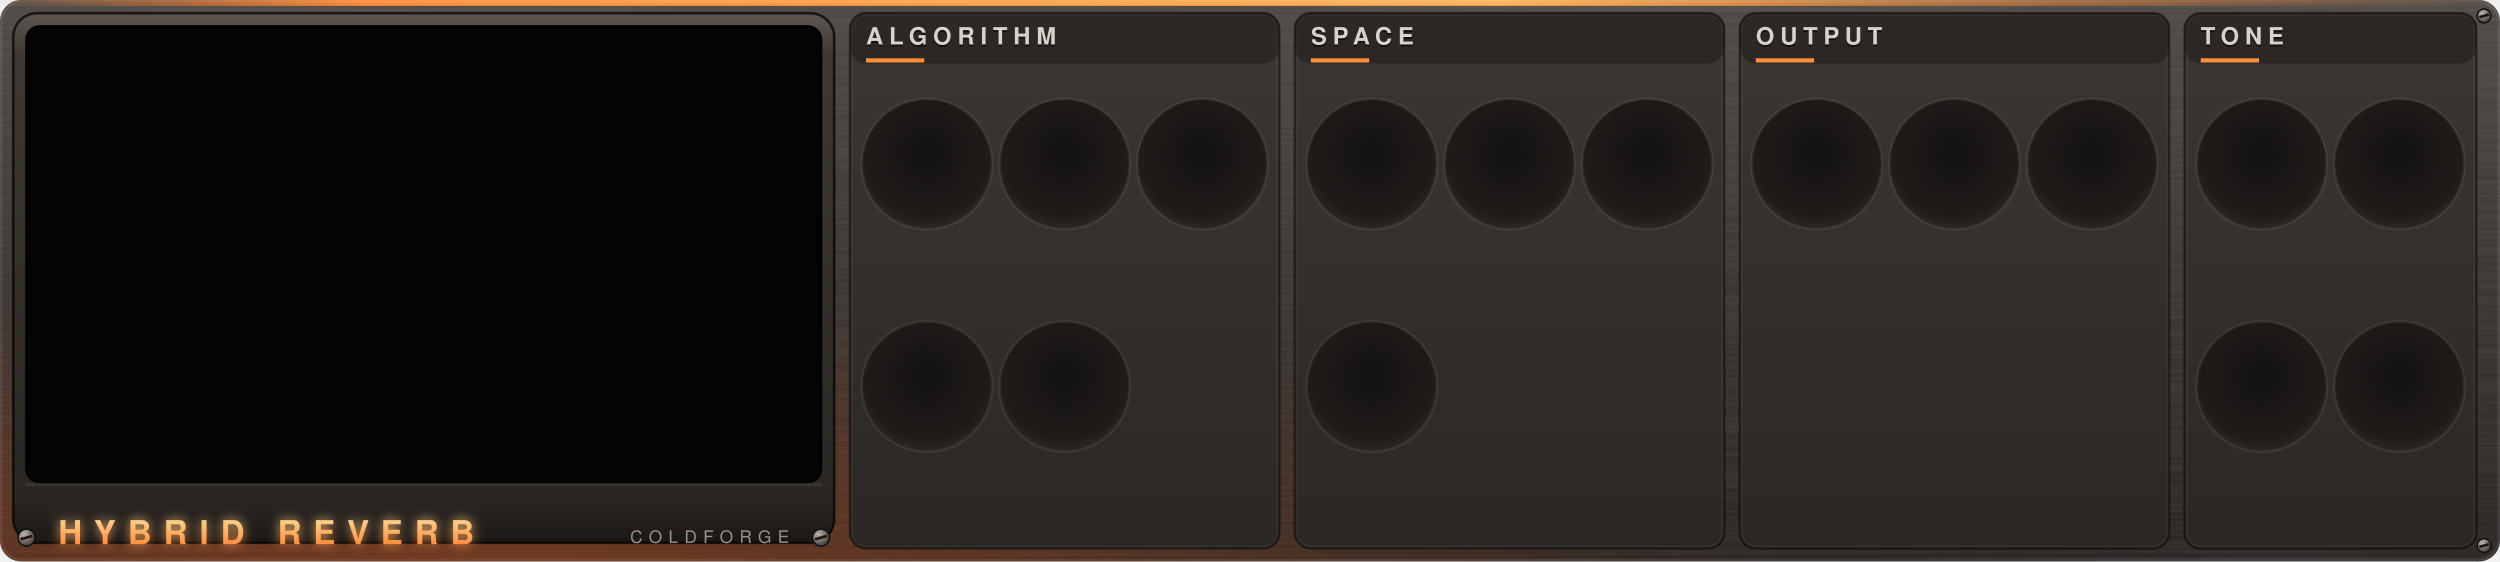
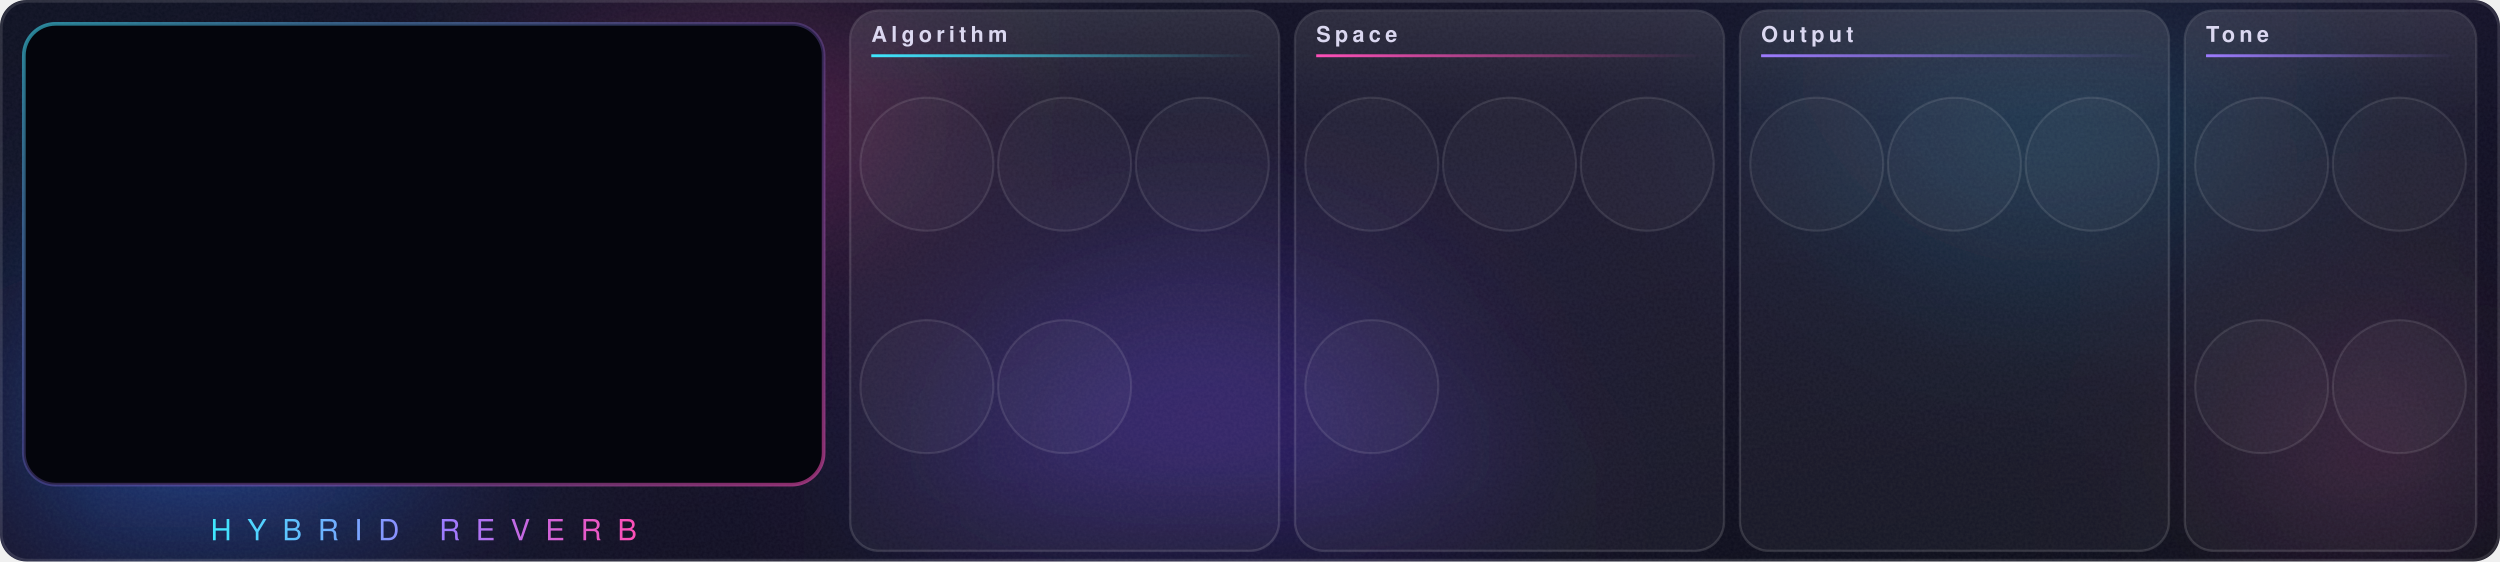
<svg xmlns="http://www.w3.org/2000/svg" width="1888" height="424" viewBox="0 0 944 212">
  <defs>
-     <linearGradient id="steel" x1="0" y1="0" x2="0" y2="1">
-       <stop offset="0" stop-color="#4a4642" />
-       <stop offset=".5" stop-color="#36322f" />
-       <stop offset="1" stop-color="#24211f" />
+     <linearGradient id="bg" x1="0" y1="0" x2="1" y2="1">
+       <stop offset="0" stop-color="#0d1022" />
+       <stop offset=".5" stop-color="#120f26" />
+       <stop offset="1" stop-color="#0a0c18" />
    </linearGradient>
-     <filter id="brush" x="0" y="0" width="100%" height="100%">
-       <feTurbulence type="fractalNoise" baseFrequency="0.004 0.9" numOctaves="3" seed="7" />
-       <feColorMatrix values="0 0 0 0 1  0 0 0 0 1  0 0 0 0 1  0 0 0 .09 0" />
+     <filter id="blur" x="-50%" y="-50%" width="200%" height="200%">
+       <feGaussianBlur stdDeviation="38" />
    </filter>
-     <linearGradient id="plate" x1="0" y1="0" x2="0" y2="1">
-       <stop offset="0" stop-color="#3b3733" />
-       <stop offset="1" stop-color="#2a2725" />
+     <filter id="grain" x="0" y="0" width="100%" height="100%">
+       <feTurbulence type="fractalNoise" baseFrequency=".9" numOctaves="2" seed="3" />
+       <feColorMatrix values="0 0 0 0 1  0 0 0 0 1  0 0 0 0 1  0 0 0 .05 0" />
+     </filter>
+     <linearGradient id="sheen" x1="0" y1="0" x2="0" y2="1">
+       <stop offset="0" stop-color="#ffffff" stop-opacity=".07" />
+       <stop offset="1" stop-color="#ffffff" stop-opacity="0" />
    </linearGradient>
-     <radialGradient id="well" cx=".5" cy=".42" r=".6">
-       <stop offset="0" stop-color="#141211" />
-       <stop offset=".8" stop-color="#1e1b19" />
-       <stop offset="1" stop-color="#2e2a27" />
-     </radialGradient>
-     <radialGradient id="screw" cx=".35" cy=".3" r=".8">
-       <stop offset="0" stop-color="#bdb5ad" />
-       <stop offset=".6" stop-color="#6d655e" />
-       <stop offset="1" stop-color="#3b3531" />
-     </radialGradient>
-     <linearGradient id="bezel" x1="0" y1="0" x2="0" y2="1">
-       <stop offset="0" stop-color="#5d5650" />
-       <stop offset=".08" stop-color="#3d3833" />
-       <stop offset=".92" stop-color="#2a2623" />
-       <stop offset="1" stop-color="#1a1816" />
+     <linearGradient id="cyanline" x1="0" y1="0" x2="1" y2="0">
+       <stop offset="0" stop-color="#3fe8ff" />
+       <stop offset="1" stop-color="#3fe8ff" stop-opacity="0" />
    </linearGradient>
-     <linearGradient id="edge" x1="0" y1="0" x2="1" y2="0">
-       <stop offset="0" stop-color="#ff6a12" stop-opacity="0" />
-       <stop offset=".15" stop-color="#ff8e3c" />
-       <stop offset=".6" stop-color="#ffb35a" />
-       <stop offset="1" stop-color="#ff6a12" stop-opacity="0" />
+     <linearGradient id="magline" x1="0" y1="0" x2="1" y2="0">
+       <stop offset="0" stop-color="#ff4fb8" />
+       <stop offset="1" stop-color="#ff4fb8" stop-opacity="0" />
    </linearGradient>
-     <radialGradient id="heat" cx=".17" cy="1.05" r=".55">
-       <stop offset="0" stop-color="#ff5a10" stop-opacity=".35" />
-       <stop offset="1" stop-color="#ff5a10" stop-opacity="0" />
-     </radialGradient>
-     <linearGradient id="logo" x1="0" y1="0" x2="0" y2="1">
-       <stop offset="0" stop-color="#ffd08a" />
-       <stop offset="1" stop-color="#ff8e3c" />
+     <linearGradient id="mixline" x1="0" y1="0" x2="1" y2="0">
+       <stop offset="0" stop-color="#9d7bff" />
+       <stop offset="1" stop-color="#9d7bff" stop-opacity="0" />
    </linearGradient>
-     <filter id="glow" x="-20%" y="-50%" width="140%" height="200%">
-       <feGaussianBlur stdDeviation="2.2" result="b" />
-       <feMerge>
-         <feMergeNode in="b" />
-         <feMergeNode in="SourceGraphic" />
-       </feMerge>
-     </filter>
+     <linearGradient id="logo" x1="0" y1="0" x2="1" y2="0">
+       <stop offset="0" stop-color="#3fe8ff" />
+       <stop offset=".55" stop-color="#9d7bff" />
+       <stop offset="1" stop-color="#ff4fb8" />
+     </linearGradient>
+     <linearGradient id="frame" x1="0" y1="0" x2="1" y2="1">
+       <stop offset="0" stop-color="#3fe8ff" stop-opacity=".55" />
+       <stop offset=".5" stop-color="#9d7bff" stop-opacity=".25" />
+       <stop offset="1" stop-color="#ff4fb8" stop-opacity=".55" />
+     </linearGradient>
+     <clipPath id="round">
+       <rect width="944" height="212" rx="10" />
+     </clipPath>
  </defs>
-   <rect width="944" height="212" rx="8" fill="url(#steel)" />
-   <rect width="944" height="212" rx="8" filter="url(#brush)" />
-   <rect width="944" height="212" rx="8" fill="url(#heat)" />
-   <rect x="0" y="0" width="944" height="2.2" fill="url(#edge)" />
-   <rect x=".5" y=".5" width="943" height="211" rx="8" fill="none" stroke="#fff" stroke-opacity=".08" />
-   <rect x="5" y="5" width="310" height="200" rx="9" fill="url(#bezel)" stroke="#000" stroke-opacity=".7" />
-   <rect x="10" y="10" width="300" height="172" rx="5" fill="#050404" stroke="#000" />
-   <rect x="9.5" y="182.5" width="301" height="1" fill="#fff" fill-opacity=".07" />
-   <circle cx="10" cy="203" r="3.2" fill="url(#screw)" stroke="#111" stroke-width=".6" />
-   <line x1="7.76" y1="203.64" x2="12.24" y2="202.36" stroke="#1a1715" stroke-width="1" />
-   <circle cx="310" cy="203" r="3.2" fill="url(#screw)" stroke="#111" stroke-width=".6" />
-   <line x1="307.76" y1="203.64" x2="312.24" y2="202.36" stroke="#1a1715" stroke-width="1" />
-   <text x="22" y="205.5" font-family="Helvetica Neue, Helvetica, Arial" font-size="12.5" font-weight="bold" letter-spacing="4.5" fill="url(#logo)" filter="url(#glow)">HYBRID REVERB</text>
-   <text x="298" y="205" text-anchor="end" font-family="Helvetica Neue, Helvetica, Arial" font-size="6.5" letter-spacing="2.4" fill="#9c9188">COLDFORGE</text>
+   <g clip-path="url(#round)">
+     <rect width="944" height="212" fill="url(#bg)" />
+     <g filter="url(#blur)" opacity=".85">
+       <circle cx="71.2" cy="190.8" r="90" fill="#2a7bff" fill-opacity=".55" />
+       <circle cx="278.4" cy="10.6" r="80" fill="#ff3fa6" fill-opacity=".35" />
+       <circle cx="453.12" cy="212.0" r="110" fill="#6c3cff" fill-opacity=".40" />
+       <circle cx="774.08" cy="0.0" r="100" fill="#1fd6ff" fill-opacity=".22" />
+       <circle cx="915.68" cy="201.4" r="70" fill="#ff4fb8" fill-opacity=".28" />
+     </g>
+     <rect width="944" height="212" filter="url(#grain)" />
+   </g>
+   <rect x=".5" y=".5" width="943" height="211" rx="10" fill="none" stroke="#ffffff" stroke-opacity=".12" />
+   <rect x="9" y="9" width="302" height="174" rx="12" fill="#04050c" stroke="url(#frame)" stroke-width="1.4" />
+   <text x="160.0" y="204" text-anchor="middle" font-family="Avenir Next, Helvetica Neue, Helvetica, Arial" font-size="11" font-weight="300" letter-spacing="6" fill="url(#logo)">HYBRID REVERB</text>
  <g>
-     <rect x="321" y="5" width="162" height="202" rx="6" fill="url(#plate)" stroke="#000" stroke-opacity=".55" />
-     <rect x="321.5" y="5.5" width="161" height="201" rx="5.5" fill="none" stroke="#fff" stroke-opacity=".06" />
-     <rect x="321" y="5" width="162" height="19" rx="6" fill="#000" fill-opacity=".28" />
-     <rect x="327" y="22" width="22" height="1.6" fill="#ff8e3c" />
-     <text x="327" y="17.5" font-family="Helvetica Neue, Helvetica, Arial" font-size="9" font-weight="bold" letter-spacing="2.2" fill="#000" fill-opacity=".6">ALGORITHM</text>
-     <text x="327" y="16.8" font-family="Helvetica Neue, Helvetica, Arial" font-size="9" font-weight="bold" letter-spacing="2.2" fill="#d9d2ca">ALGORITHM</text>
+     <rect x="321" y="4" width="162" height="204" rx="11" fill="#ffffff" fill-opacity=".045" stroke="#ffffff" stroke-opacity=".13" stroke-width=".9" />
+     <rect x="321.5" y="4.5" width="161" height="40" rx="10.5" fill="url(#sheen)" />
+     <rect x="329" y="20.5" width="146" height="1.1" fill="url(#cyanline)" />
+     <text x="329" y="15.8" font-family="Avenir Next, Helvetica Neue, Helvetica, Arial" font-size="8.2" font-weight="600" letter-spacing="1.6" fill="#e9e6ff" fill-opacity=".92">Algorithm</text>
  </g>
  <g>
-     <rect x="489" y="5" width="162" height="202" rx="6" fill="url(#plate)" stroke="#000" stroke-opacity=".55" />
-     <rect x="489.5" y="5.5" width="161" height="201" rx="5.5" fill="none" stroke="#fff" stroke-opacity=".06" />
-     <rect x="489" y="5" width="162" height="19" rx="6" fill="#000" fill-opacity=".28" />
-     <rect x="495" y="22" width="22" height="1.6" fill="#ff8e3c" />
-     <text x="495" y="17.5" font-family="Helvetica Neue, Helvetica, Arial" font-size="9" font-weight="bold" letter-spacing="2.2" fill="#000" fill-opacity=".6">SPACE</text>
-     <text x="495" y="16.8" font-family="Helvetica Neue, Helvetica, Arial" font-size="9" font-weight="bold" letter-spacing="2.2" fill="#d9d2ca">SPACE</text>
+     <rect x="489" y="4" width="162" height="204" rx="11" fill="#ffffff" fill-opacity=".045" stroke="#ffffff" stroke-opacity=".13" stroke-width=".9" />
+     <rect x="489.5" y="4.5" width="161" height="40" rx="10.5" fill="url(#sheen)" />
+     <rect x="497" y="20.5" width="146" height="1.1" fill="url(#magline)" />
+     <text x="497" y="15.8" font-family="Avenir Next, Helvetica Neue, Helvetica, Arial" font-size="8.2" font-weight="600" letter-spacing="1.6" fill="#e9e6ff" fill-opacity=".92">Space</text>
  </g>
  <g>
-     <rect x="657" y="5" width="162" height="202" rx="6" fill="url(#plate)" stroke="#000" stroke-opacity=".55" />
-     <rect x="657.5" y="5.5" width="161" height="201" rx="5.5" fill="none" stroke="#fff" stroke-opacity=".06" />
-     <rect x="657" y="5" width="162" height="19" rx="6" fill="#000" fill-opacity=".28" />
-     <rect x="663" y="22" width="22" height="1.6" fill="#ff8e3c" />
-     <text x="663" y="17.5" font-family="Helvetica Neue, Helvetica, Arial" font-size="9" font-weight="bold" letter-spacing="2.2" fill="#000" fill-opacity=".6">OUTPUT</text>
-     <text x="663" y="16.8" font-family="Helvetica Neue, Helvetica, Arial" font-size="9" font-weight="bold" letter-spacing="2.2" fill="#d9d2ca">OUTPUT</text>
+     <rect x="657" y="4" width="162" height="204" rx="11" fill="#ffffff" fill-opacity=".045" stroke="#ffffff" stroke-opacity=".13" stroke-width=".9" />
+     <rect x="657.5" y="4.5" width="161" height="40" rx="10.5" fill="url(#sheen)" />
+     <rect x="665" y="20.5" width="146" height="1.1" fill="url(#mixline)" />
+     <text x="665" y="15.8" font-family="Avenir Next, Helvetica Neue, Helvetica, Arial" font-size="8.2" font-weight="600" letter-spacing="1.6" fill="#e9e6ff" fill-opacity=".92">Output</text>
  </g>
  <g>
-     <rect x="825" y="5" width="110" height="202" rx="6" fill="url(#plate)" stroke="#000" stroke-opacity=".55" />
-     <rect x="825.5" y="5.5" width="109" height="201" rx="5.5" fill="none" stroke="#fff" stroke-opacity=".06" />
-     <rect x="825" y="5" width="110" height="19" rx="6" fill="#000" fill-opacity=".28" />
-     <rect x="831" y="22" width="22" height="1.6" fill="#ff8e3c" />
-     <text x="831" y="17.5" font-family="Helvetica Neue, Helvetica, Arial" font-size="9" font-weight="bold" letter-spacing="2.2" fill="#000" fill-opacity=".6">TONE</text>
-     <text x="831" y="16.8" font-family="Helvetica Neue, Helvetica, Arial" font-size="9" font-weight="bold" letter-spacing="2.2" fill="#d9d2ca">TONE</text>
+     <rect x="825" y="4" width="110" height="204" rx="11" fill="#ffffff" fill-opacity=".045" stroke="#ffffff" stroke-opacity=".13" stroke-width=".9" />
+     <rect x="825.5" y="4.5" width="109" height="40" rx="10.5" fill="url(#sheen)" />
+     <rect x="833" y="20.5" width="94" height="1.1" fill="url(#mixline)" />
+     <text x="833" y="15.8" font-family="Avenir Next, Helvetica Neue, Helvetica, Arial" font-size="8.2" font-weight="600" letter-spacing="1.6" fill="#e9e6ff" fill-opacity=".92">Tone</text>
  </g>
-   <circle cx="350.0" cy="62.0" r="24.6" fill="url(#well)" />
-   <circle cx="350.0" cy="62.0" r="24.6" fill="none" stroke="#ffffff" stroke-opacity=".07" stroke-width="1" />
-   <circle cx="402.0" cy="62.0" r="24.6" fill="url(#well)" />
-   <circle cx="402.0" cy="62.0" r="24.6" fill="none" stroke="#ffffff" stroke-opacity=".07" stroke-width="1" />
-   <circle cx="454.0" cy="62.0" r="24.6" fill="url(#well)" />
-   <circle cx="454.0" cy="62.0" r="24.6" fill="none" stroke="#ffffff" stroke-opacity=".07" stroke-width="1" />
-   <circle cx="350.0" cy="146.0" r="24.6" fill="url(#well)" />
-   <circle cx="350.0" cy="146.0" r="24.6" fill="none" stroke="#ffffff" stroke-opacity=".07" stroke-width="1" />
-   <circle cx="402.0" cy="146.0" r="24.6" fill="url(#well)" />
-   <circle cx="402.0" cy="146.0" r="24.6" fill="none" stroke="#ffffff" stroke-opacity=".07" stroke-width="1" />
-   <circle cx="518.0" cy="62.0" r="24.6" fill="url(#well)" />
-   <circle cx="518.0" cy="62.0" r="24.6" fill="none" stroke="#ffffff" stroke-opacity=".07" stroke-width="1" />
-   <circle cx="570.0" cy="62.0" r="24.6" fill="url(#well)" />
-   <circle cx="570.0" cy="62.0" r="24.6" fill="none" stroke="#ffffff" stroke-opacity=".07" stroke-width="1" />
-   <circle cx="622.0" cy="62.0" r="24.6" fill="url(#well)" />
-   <circle cx="622.0" cy="62.0" r="24.6" fill="none" stroke="#ffffff" stroke-opacity=".07" stroke-width="1" />
-   <circle cx="518.0" cy="146.0" r="24.6" fill="url(#well)" />
-   <circle cx="518.0" cy="146.0" r="24.6" fill="none" stroke="#ffffff" stroke-opacity=".07" stroke-width="1" />
-   <circle cx="686.0" cy="62.0" r="24.6" fill="url(#well)" />
-   <circle cx="686.0" cy="62.0" r="24.6" fill="none" stroke="#ffffff" stroke-opacity=".07" stroke-width="1" />
-   <circle cx="738.0" cy="62.0" r="24.6" fill="url(#well)" />
-   <circle cx="738.0" cy="62.0" r="24.6" fill="none" stroke="#ffffff" stroke-opacity=".07" stroke-width="1" />
-   <circle cx="790.0" cy="62.0" r="24.6" fill="url(#well)" />
-   <circle cx="790.0" cy="62.0" r="24.6" fill="none" stroke="#ffffff" stroke-opacity=".07" stroke-width="1" />
-   <circle cx="854.0" cy="62.0" r="24.6" fill="url(#well)" />
-   <circle cx="854.0" cy="62.0" r="24.6" fill="none" stroke="#ffffff" stroke-opacity=".07" stroke-width="1" />
-   <circle cx="906.0" cy="62.0" r="24.6" fill="url(#well)" />
-   <circle cx="906.0" cy="62.0" r="24.6" fill="none" stroke="#ffffff" stroke-opacity=".07" stroke-width="1" />
-   <circle cx="854.0" cy="146.0" r="24.6" fill="url(#well)" />
-   <circle cx="854.0" cy="146.0" r="24.6" fill="none" stroke="#ffffff" stroke-opacity=".07" stroke-width="1" />
-   <circle cx="906.0" cy="146.0" r="24.6" fill="url(#well)" />
-   <circle cx="906.0" cy="146.0" r="24.6" fill="none" stroke="#ffffff" stroke-opacity=".07" stroke-width="1" />
-   <circle cx="938" cy="6" r="2.6" fill="url(#screw)" stroke="#111" stroke-width=".6" />
-   <line x1="936.18" y1="6.52" x2="939.82" y2="5.48" stroke="#1a1715" stroke-width="1" />
-   <circle cx="938" cy="206" r="2.6" fill="url(#screw)" stroke="#111" stroke-width=".6" />
-   <line x1="936.18" y1="206.52" x2="939.82" y2="205.48" stroke="#1a1715" stroke-width="1" />
+   <circle cx="350.0" cy="62.0" r="25.1" fill="#ffffff" fill-opacity=".035" stroke="#ffffff" stroke-opacity=".10" stroke-width=".8" />
+   <circle cx="402.0" cy="62.0" r="25.1" fill="#ffffff" fill-opacity=".035" stroke="#ffffff" stroke-opacity=".10" stroke-width=".8" />
+   <circle cx="454.0" cy="62.0" r="25.1" fill="#ffffff" fill-opacity=".035" stroke="#ffffff" stroke-opacity=".10" stroke-width=".8" />
+   <circle cx="350.0" cy="146.0" r="25.1" fill="#ffffff" fill-opacity=".035" stroke="#ffffff" stroke-opacity=".10" stroke-width=".8" />
+   <circle cx="402.0" cy="146.0" r="25.1" fill="#ffffff" fill-opacity=".035" stroke="#ffffff" stroke-opacity=".10" stroke-width=".8" />
+   <circle cx="518.0" cy="62.0" r="25.1" fill="#ffffff" fill-opacity=".035" stroke="#ffffff" stroke-opacity=".10" stroke-width=".8" />
+   <circle cx="570.0" cy="62.0" r="25.1" fill="#ffffff" fill-opacity=".035" stroke="#ffffff" stroke-opacity=".10" stroke-width=".8" />
+   <circle cx="622.0" cy="62.0" r="25.1" fill="#ffffff" fill-opacity=".035" stroke="#ffffff" stroke-opacity=".10" stroke-width=".8" />
+   <circle cx="518.0" cy="146.0" r="25.1" fill="#ffffff" fill-opacity=".035" stroke="#ffffff" stroke-opacity=".10" stroke-width=".8" />
+   <circle cx="686.0" cy="62.0" r="25.1" fill="#ffffff" fill-opacity=".035" stroke="#ffffff" stroke-opacity=".10" stroke-width=".8" />
+   <circle cx="738.0" cy="62.0" r="25.1" fill="#ffffff" fill-opacity=".035" stroke="#ffffff" stroke-opacity=".10" stroke-width=".8" />
+   <circle cx="790.0" cy="62.0" r="25.1" fill="#ffffff" fill-opacity=".035" stroke="#ffffff" stroke-opacity=".10" stroke-width=".8" />
+   <circle cx="854.0" cy="62.0" r="25.1" fill="#ffffff" fill-opacity=".035" stroke="#ffffff" stroke-opacity=".10" stroke-width=".8" />
+   <circle cx="906.0" cy="62.0" r="25.1" fill="#ffffff" fill-opacity=".035" stroke="#ffffff" stroke-opacity=".10" stroke-width=".8" />
+   <circle cx="854.0" cy="146.0" r="25.1" fill="#ffffff" fill-opacity=".035" stroke="#ffffff" stroke-opacity=".10" stroke-width=".8" />
+   <circle cx="906.0" cy="146.0" r="25.1" fill="#ffffff" fill-opacity=".035" stroke="#ffffff" stroke-opacity=".10" stroke-width=".8" />
</svg>
